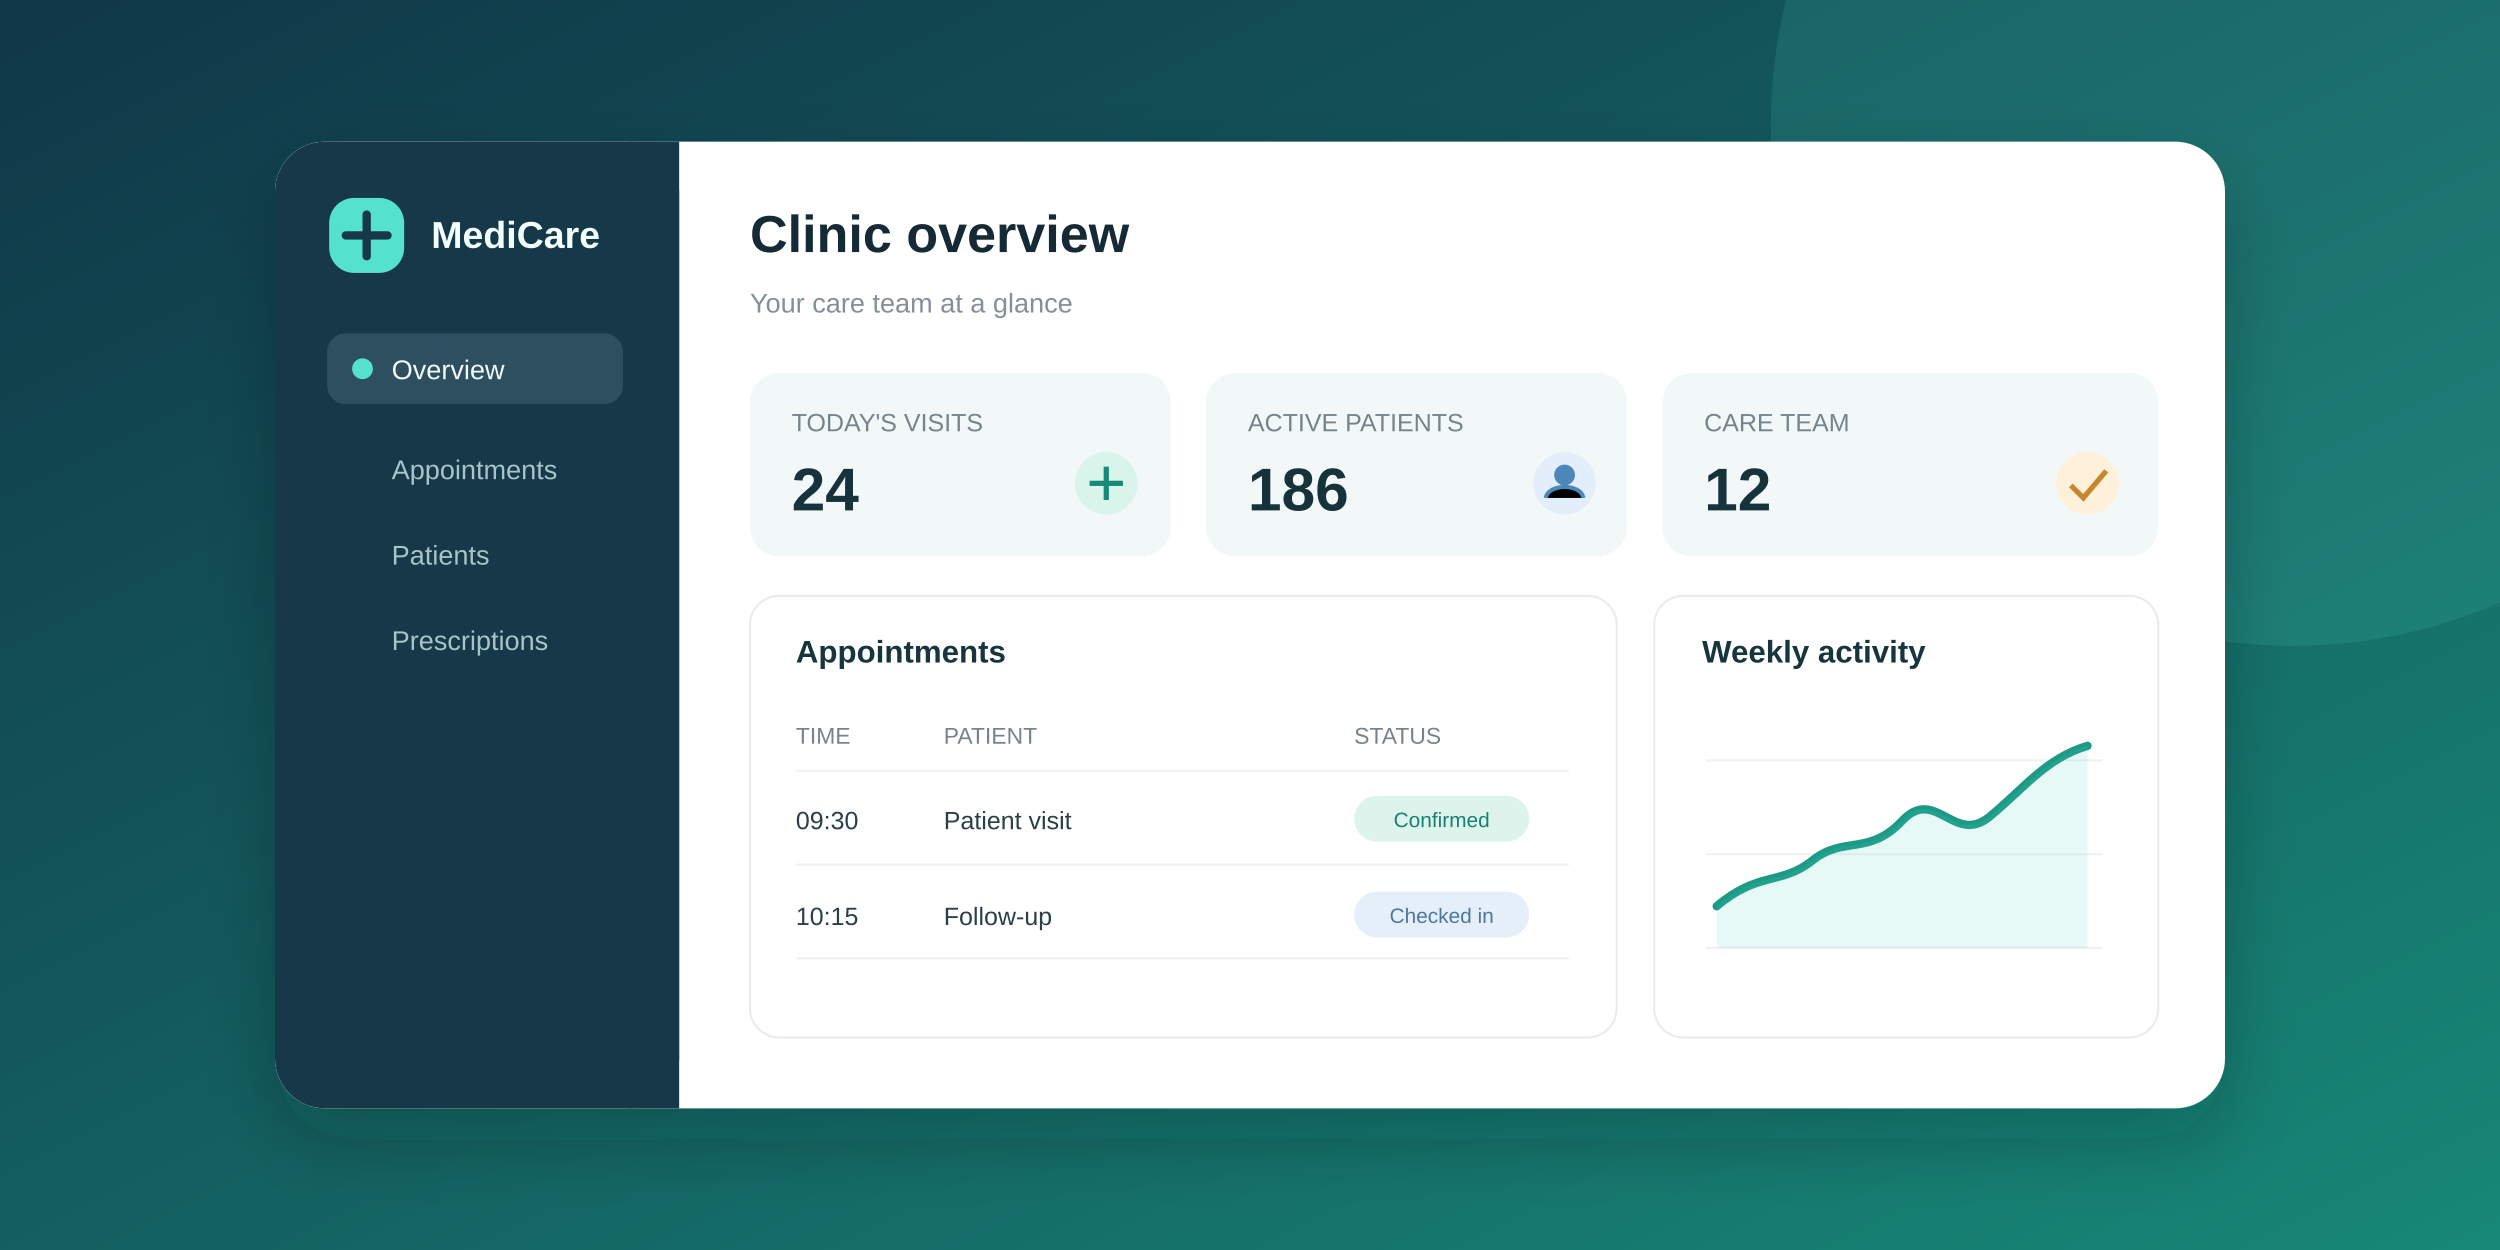
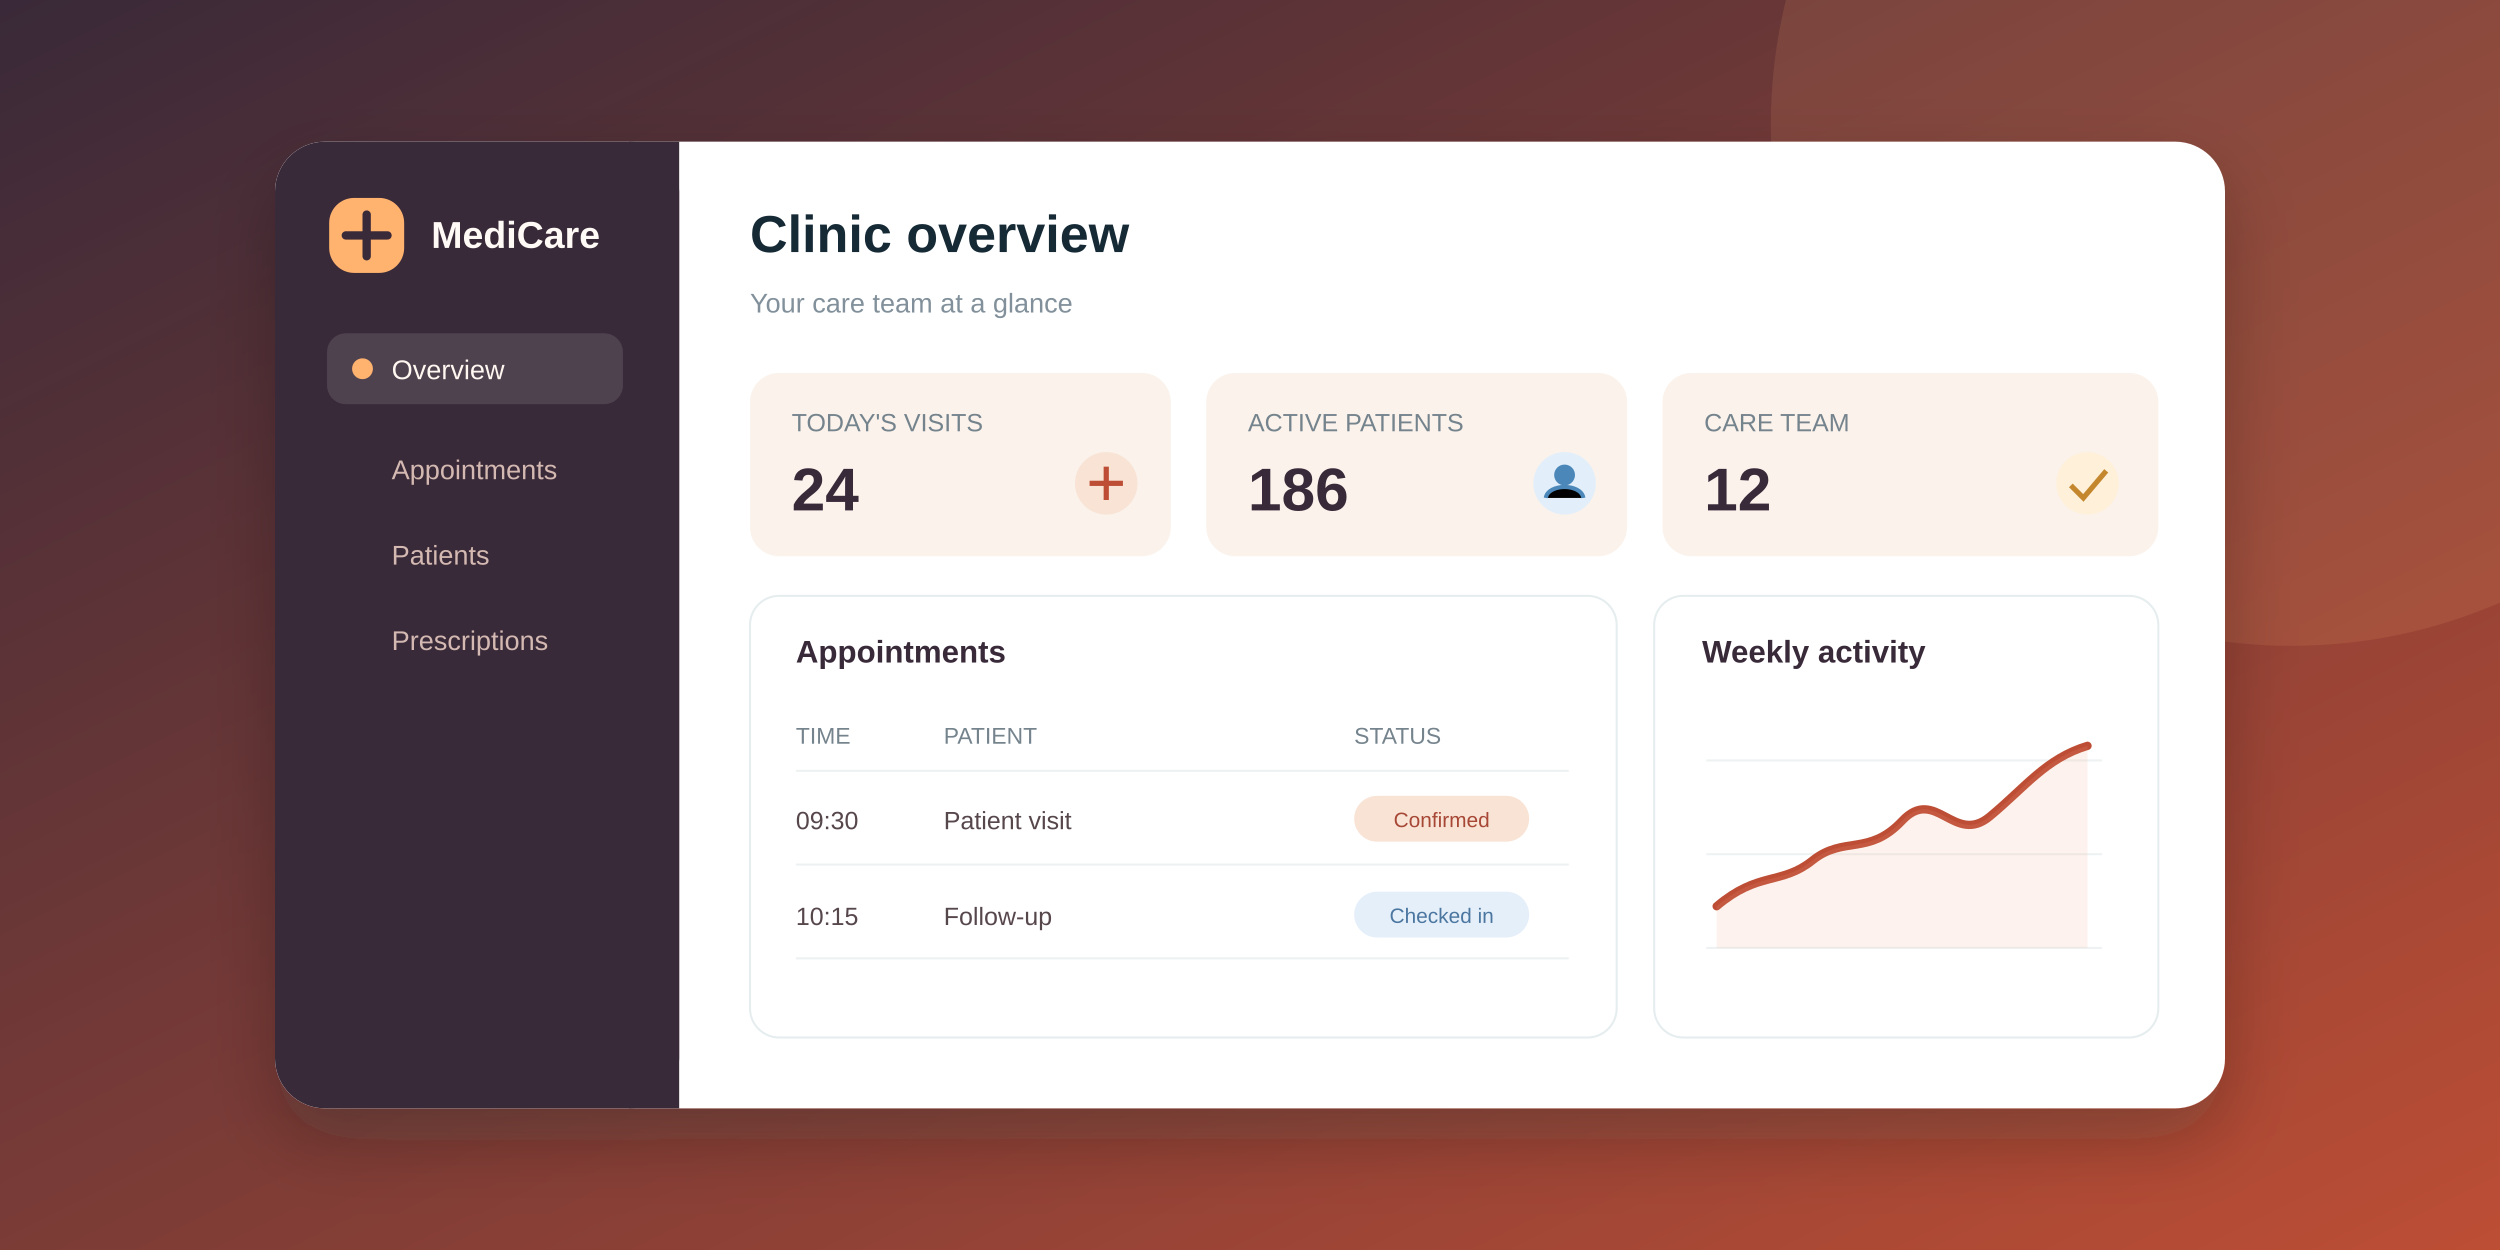
<svg xmlns="http://www.w3.org/2000/svg" width="1200" height="600" viewBox="0 0 1200 600">
  <defs>
    <linearGradient id="bg" x2="1" y2="1">
-       <stop stop-color="#103647" />
-       <stop offset="1" stop-color="#178878" />
+       <stop stop-color="#392938" />
+       <stop offset="1" stop-color="#bd4e35" />
    </linearGradient>
    <filter id="s" x="-20%" y="-20%" width="140%" height="150%">
      <feDropShadow dx="0" dy="15" stdDeviation="17" flood-color="#08222c" flood-opacity=".24" />
    </filter>
  </defs>
  <rect width="1200" height="600" fill="url(#bg)" />
-   <circle cx="1100" cy="60" r="250" fill="#55e2cc" opacity=".12" />
+   <circle cx="1100" cy="60" r="250" fill="#ffb36e" opacity=".12" />
  <g filter="url(#s)">
    <rect x="132" y="68" width="936" height="464" rx="24" fill="#fff" />
-     <rect x="132" y="68" width="194" height="464" rx="24" fill="#123948" />
-     <path d="M302 68h24v464h-24z" fill="#123948" />
-     <rect x="158" y="95" width="36" height="36" rx="12" fill="#55e2cc" />
-     <path d="M176 103v20m-10-10h20" stroke="#123948" stroke-width="4" stroke-linecap="round" />
-     <text x="207" y="119" fill="#f3fffd" font-family="Arial,sans-serif" font-size="18" font-weight="700">MediCare</text>
+     <rect x="132" y="68" width="194" height="464" rx="24" fill="#392938" />
+     <path d="M302 68h24v464h-24z" fill="#392938" />
+     <rect x="158" y="95" width="36" height="36" rx="12" fill="#ffb36e" />
+     <path d="M176 103v20m-10-10h20" stroke="#392938" stroke-width="4" stroke-linecap="round" />
+     <text x="207" y="119" fill="#fffaf5" font-family="Arial,sans-serif" font-size="18" font-weight="700">MediCare</text>
    <rect x="157" y="160" width="142" height="34" rx="9" fill="#ffffff" opacity=".12" />
-     <circle cx="174" cy="177" r="5" fill="#55e2cc" />
-     <text x="188" y="182" fill="#f1fbfa" font-family="Arial,sans-serif" font-size="13">Overview</text>
-     <text x="188" y="230" fill="#a8c4c8" font-family="Arial,sans-serif" font-size="13">Appointments</text>
-     <text x="188" y="271" fill="#a8c4c8" font-family="Arial,sans-serif" font-size="13">Patients</text>
-     <text x="188" y="312" fill="#a8c4c8" font-family="Arial,sans-serif" font-size="13">Prescriptions</text>
+     <circle cx="174" cy="177" r="5" fill="#ffb36e" />
+     <text x="188" y="182" fill="#fff8f1" font-family="Arial,sans-serif" font-size="13">Overview</text>
+     <text x="188" y="230" fill="#d3b9b1" font-family="Arial,sans-serif" font-size="13">Appointments</text>
+     <text x="188" y="271" fill="#d3b9b1" font-family="Arial,sans-serif" font-size="13">Patients</text>
+     <text x="188" y="312" fill="#d3b9b1" font-family="Arial,sans-serif" font-size="13">Prescriptions</text>
    <text x="360" y="121" fill="#152936" font-family="Arial,sans-serif" font-size="25" font-weight="700">Clinic overview</text>
    <text x="360" y="150" fill="#81909a" font-family="Arial,sans-serif" font-size="13">Your care team at a glance</text>
-     <rect x="360" y="179" width="202" height="88" rx="14" fill="#f2f8f7" />
-     <rect x="579" y="179" width="202" height="88" rx="14" fill="#f2f8f7" />
-     <rect x="798" y="179" width="238" height="88" rx="14" fill="#f2f8f7" />
+     <rect x="360" y="179" width="202" height="88" rx="14" fill="#faf2eb" />
+     <rect x="579" y="179" width="202" height="88" rx="14" fill="#faf2eb" />
+     <rect x="798" y="179" width="238" height="88" rx="14" fill="#faf2eb" />
    <text x="380" y="207" fill="#74838d" font-family="Arial,sans-serif" font-size="12">TODAY'S VISITS</text>
-     <text x="380" y="245" fill="#16313b" font-family="Arial,sans-serif" font-size="29" font-weight="700">24</text>
-     <circle cx="531" cy="232" r="15" fill="#d9f4eb" />
-     <path d="M523 232h16m-8-8v16" stroke="#138a77" stroke-width="2.5" />
+     <text x="380" y="245" fill="#392938" font-family="Arial,sans-serif" font-size="29" font-weight="700">24</text>
+     <circle cx="531" cy="232" r="15" fill="#f8e3d5" />
+     <path d="M523 232h16m-8-8v16" stroke="#bd4e35" stroke-width="2.5" />
    <text x="599" y="207" fill="#74838d" font-family="Arial,sans-serif" font-size="12">ACTIVE PATIENTS</text>
-     <text x="599" y="245" fill="#16313b" font-family="Arial,sans-serif" font-size="29" font-weight="700">186</text>
+     <text x="599" y="245" fill="#392938" font-family="Arial,sans-serif" font-size="29" font-weight="700">186</text>
    <circle cx="751" cy="232" r="15" fill="#e2effa" />
    <circle cx="751" cy="228" r="5" fill="#4b87b9" />
    <path d="M742 239c1-7 17-7 18 0" stroke="#4b87b9" stroke-width="2" />
    <text x="818" y="207" fill="#74838d" font-family="Arial,sans-serif" font-size="12">CARE TEAM</text>
-     <text x="818" y="245" fill="#16313b" font-family="Arial,sans-serif" font-size="29" font-weight="700">12</text>
+     <text x="818" y="245" fill="#392938" font-family="Arial,sans-serif" font-size="29" font-weight="700">12</text>
    <circle cx="1002" cy="232" r="15" fill="#fff0d9" />
    <path d="M994 233l6 6 11-13" fill="none" stroke="#c4872e" stroke-width="2.5" />
    <rect x="360" y="286" width="416" height="212" rx="14" fill="#fff" stroke="#e6edef" />
-     <text x="382" y="318" fill="#18343e" font-family="Arial,sans-serif" font-size="15" font-weight="700">Appointments</text>
+     <text x="382" y="318" fill="#392938" font-family="Arial,sans-serif" font-size="15" font-weight="700">Appointments</text>
    <text x="382" y="357" fill="#74838d" font-family="Arial,sans-serif" font-size="11">TIME</text>
    <text x="453" y="357" fill="#74838d" font-family="Arial,sans-serif" font-size="11">PATIENT</text>
    <text x="650" y="357" fill="#74838d" font-family="Arial,sans-serif" font-size="11">STATUS</text>
    <path d="M382 370h371M382 415h371M382 460h371" stroke="#edf1f2" />
-     <text x="382" y="398" fill="#293f49" font-family="Arial,sans-serif" font-size="12">09:30</text>
-     <text x="453" y="398" fill="#293f49" font-family="Arial,sans-serif" font-size="12">Patient visit</text>
-     <rect x="650" y="382" width="84" height="22" rx="11" fill="#ddf4ed" />
-     <text x="692" y="397" text-anchor="middle" fill="#17806f" font-family="Arial,sans-serif" font-size="10">Confirmed</text>
-     <text x="382" y="444" fill="#293f49" font-family="Arial,sans-serif" font-size="12">10:15</text>
-     <text x="453" y="444" fill="#293f49" font-family="Arial,sans-serif" font-size="12">Follow-up</text>
+     <text x="382" y="398" fill="#57464b" font-family="Arial,sans-serif" font-size="12">09:30</text>
+     <text x="453" y="398" fill="#57464b" font-family="Arial,sans-serif" font-size="12">Patient visit</text>
+     <rect x="650" y="382" width="84" height="22" rx="11" fill="#f8e3d5" />
+     <text x="692" y="397" text-anchor="middle" fill="#a74736" font-family="Arial,sans-serif" font-size="10">Confirmed</text>
+     <text x="382" y="444" fill="#57464b" font-family="Arial,sans-serif" font-size="12">10:15</text>
+     <text x="453" y="444" fill="#57464b" font-family="Arial,sans-serif" font-size="12">Follow-up</text>
    <rect x="650" y="428" width="84" height="22" rx="11" fill="#e5effa" />
    <text x="692" y="443" text-anchor="middle" fill="#4b76a0" font-family="Arial,sans-serif" font-size="10">Checked in</text>
    <rect x="794" y="286" width="242" height="212" rx="14" fill="#fff" stroke="#e6edef" />
-     <text x="817" y="318" fill="#18343e" font-family="Arial,sans-serif" font-size="15" font-weight="700">Weekly activity</text>
+     <text x="817" y="318" fill="#392938" font-family="Arial,sans-serif" font-size="15" font-weight="700">Weekly activity</text>
    <path d="M819 455h190M819 410h190M819 365h190" stroke="#eef2f2" />
-     <path d="M824 435c20-17 31-10 46-22s27-2 43-19 25 12 42-2 27-28 47-34" fill="none" stroke="#1b9a85" stroke-width="4" stroke-linecap="round" />
-     <path d="M824 435c20-17 31-10 46-22s27-2 43-19 25 12 42-2 27-28 47-34v97H824z" fill="#4ed6bd" opacity=".14" />
+     <path d="M824 435c20-17 31-10 46-22s27-2 43-19 25 12 42-2 27-28 47-34" fill="none" stroke="#bd4e35" stroke-width="4" stroke-linecap="round" />
+     <path d="M824 435c20-17 31-10 46-22s27-2 43-19 25 12 42-2 27-28 47-34v97H824z" fill="#f4a27c" opacity=".14" />
  </g>
</svg>
